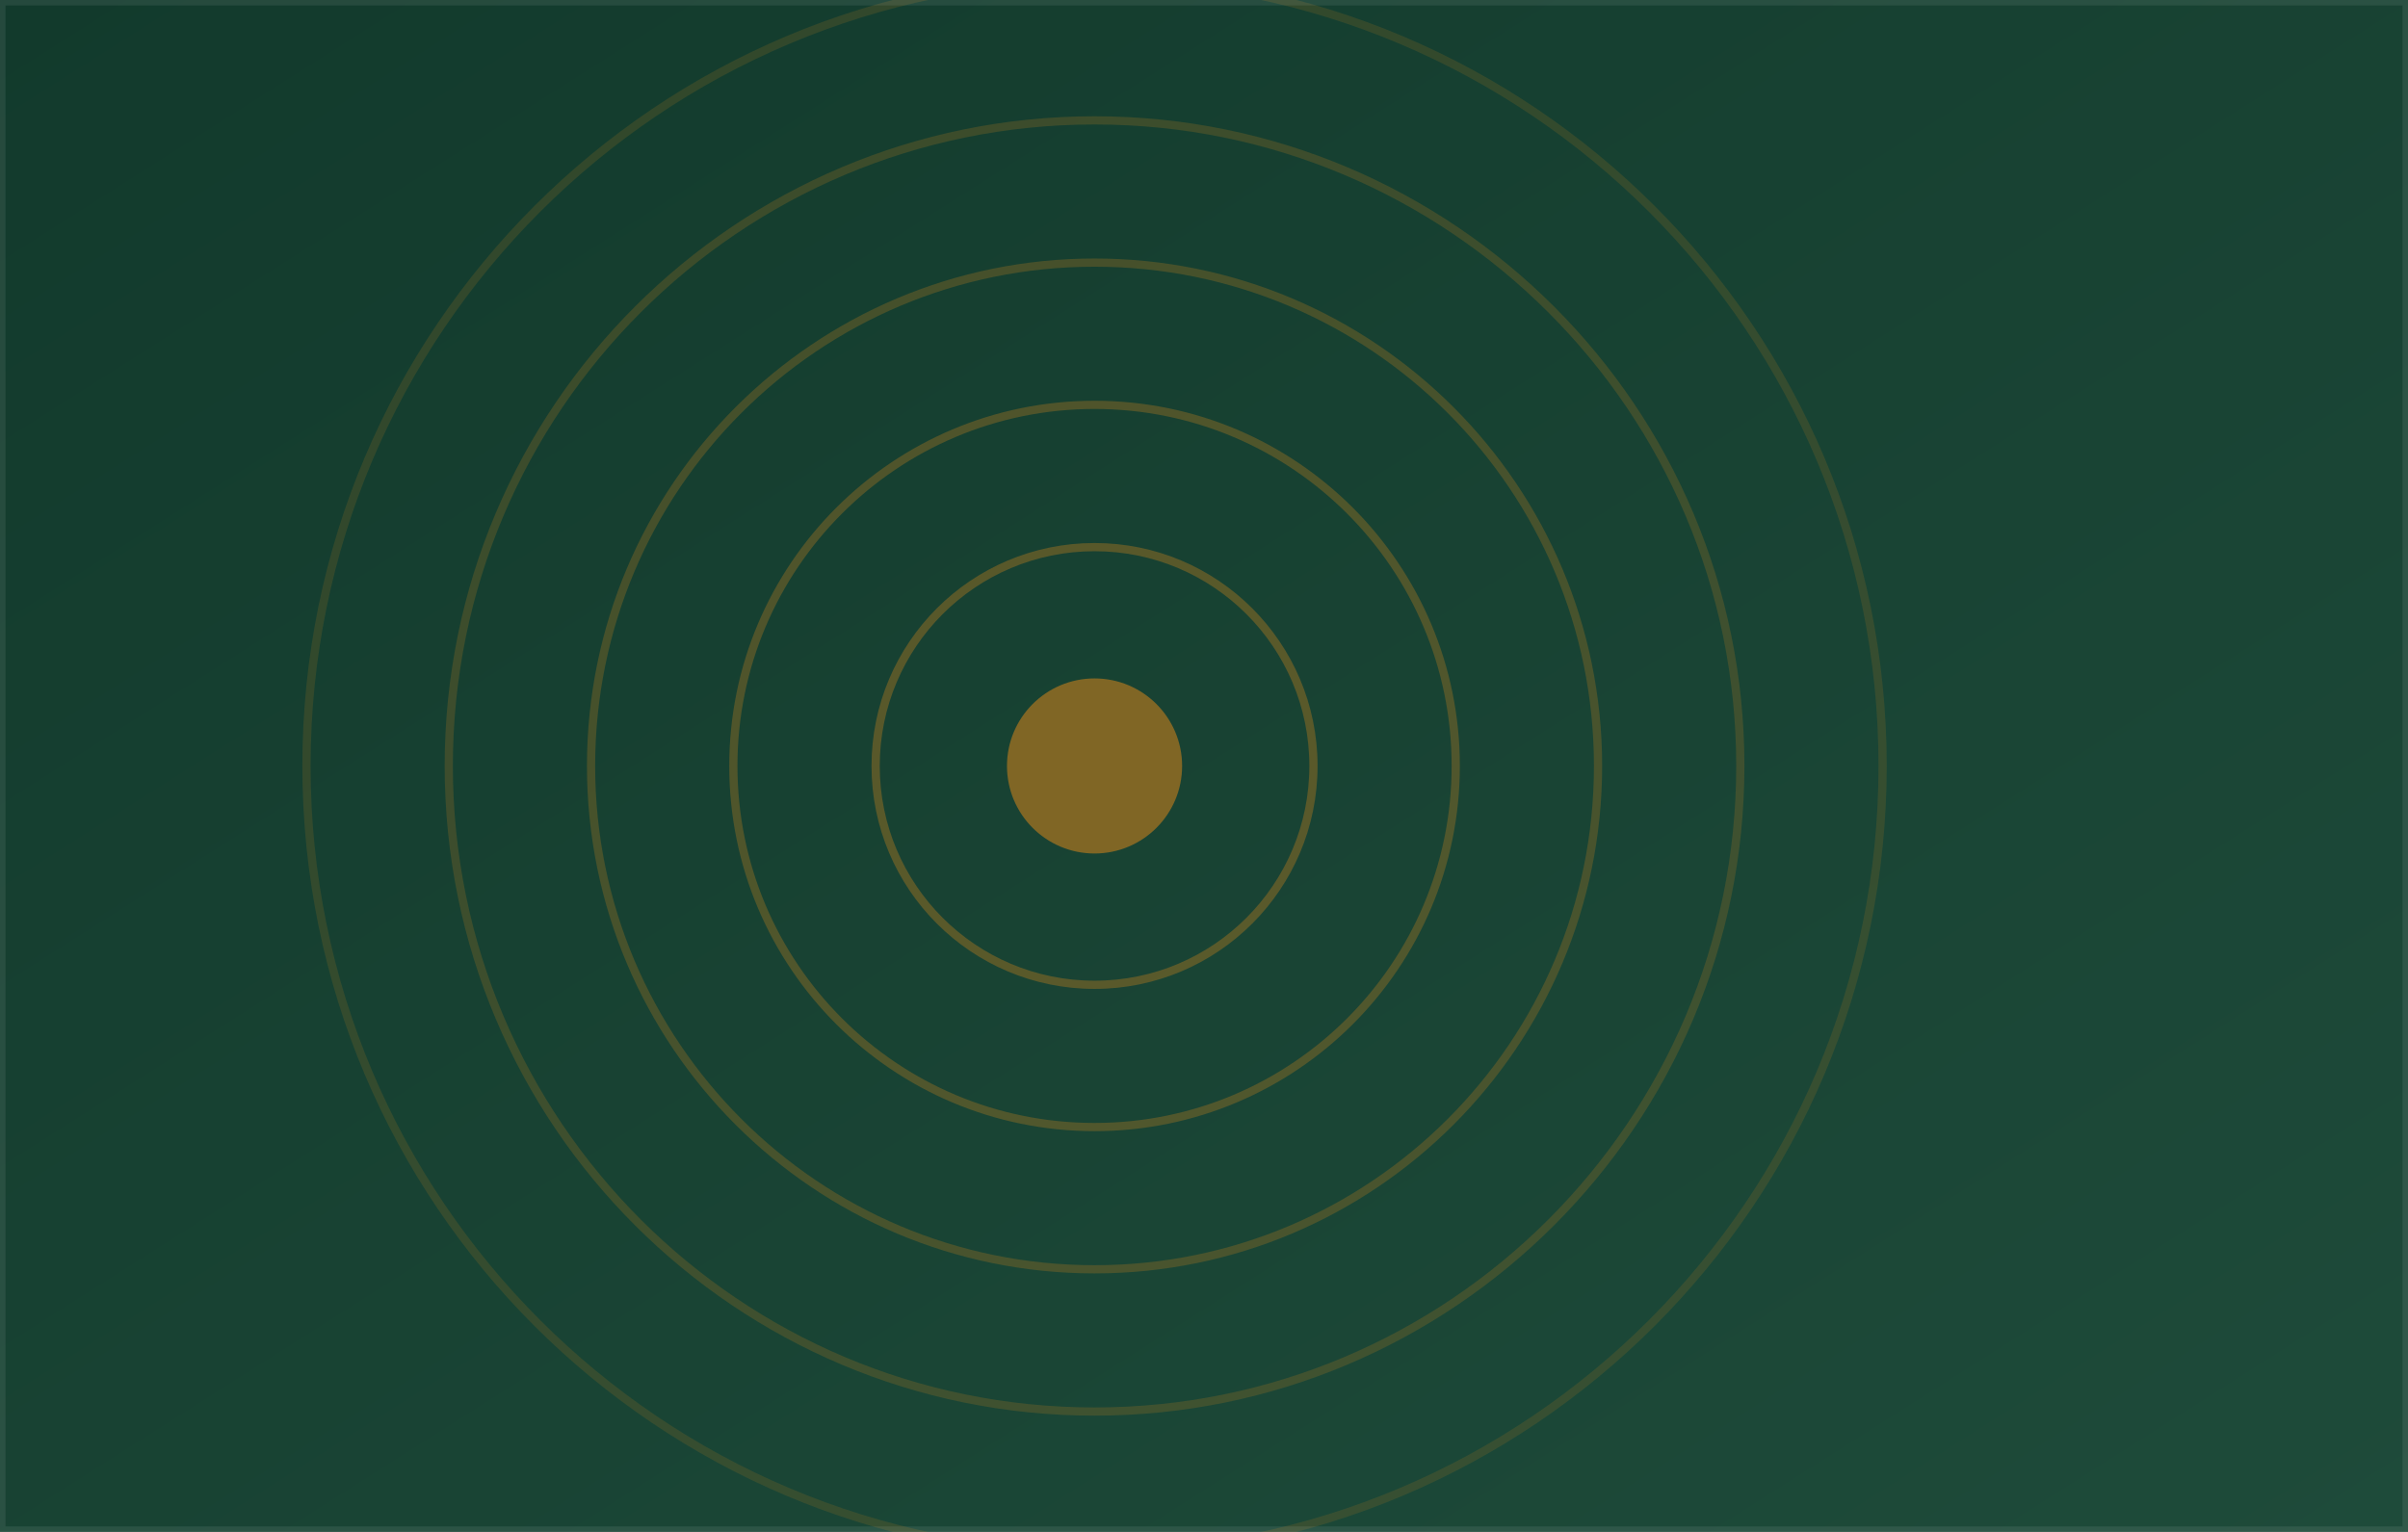
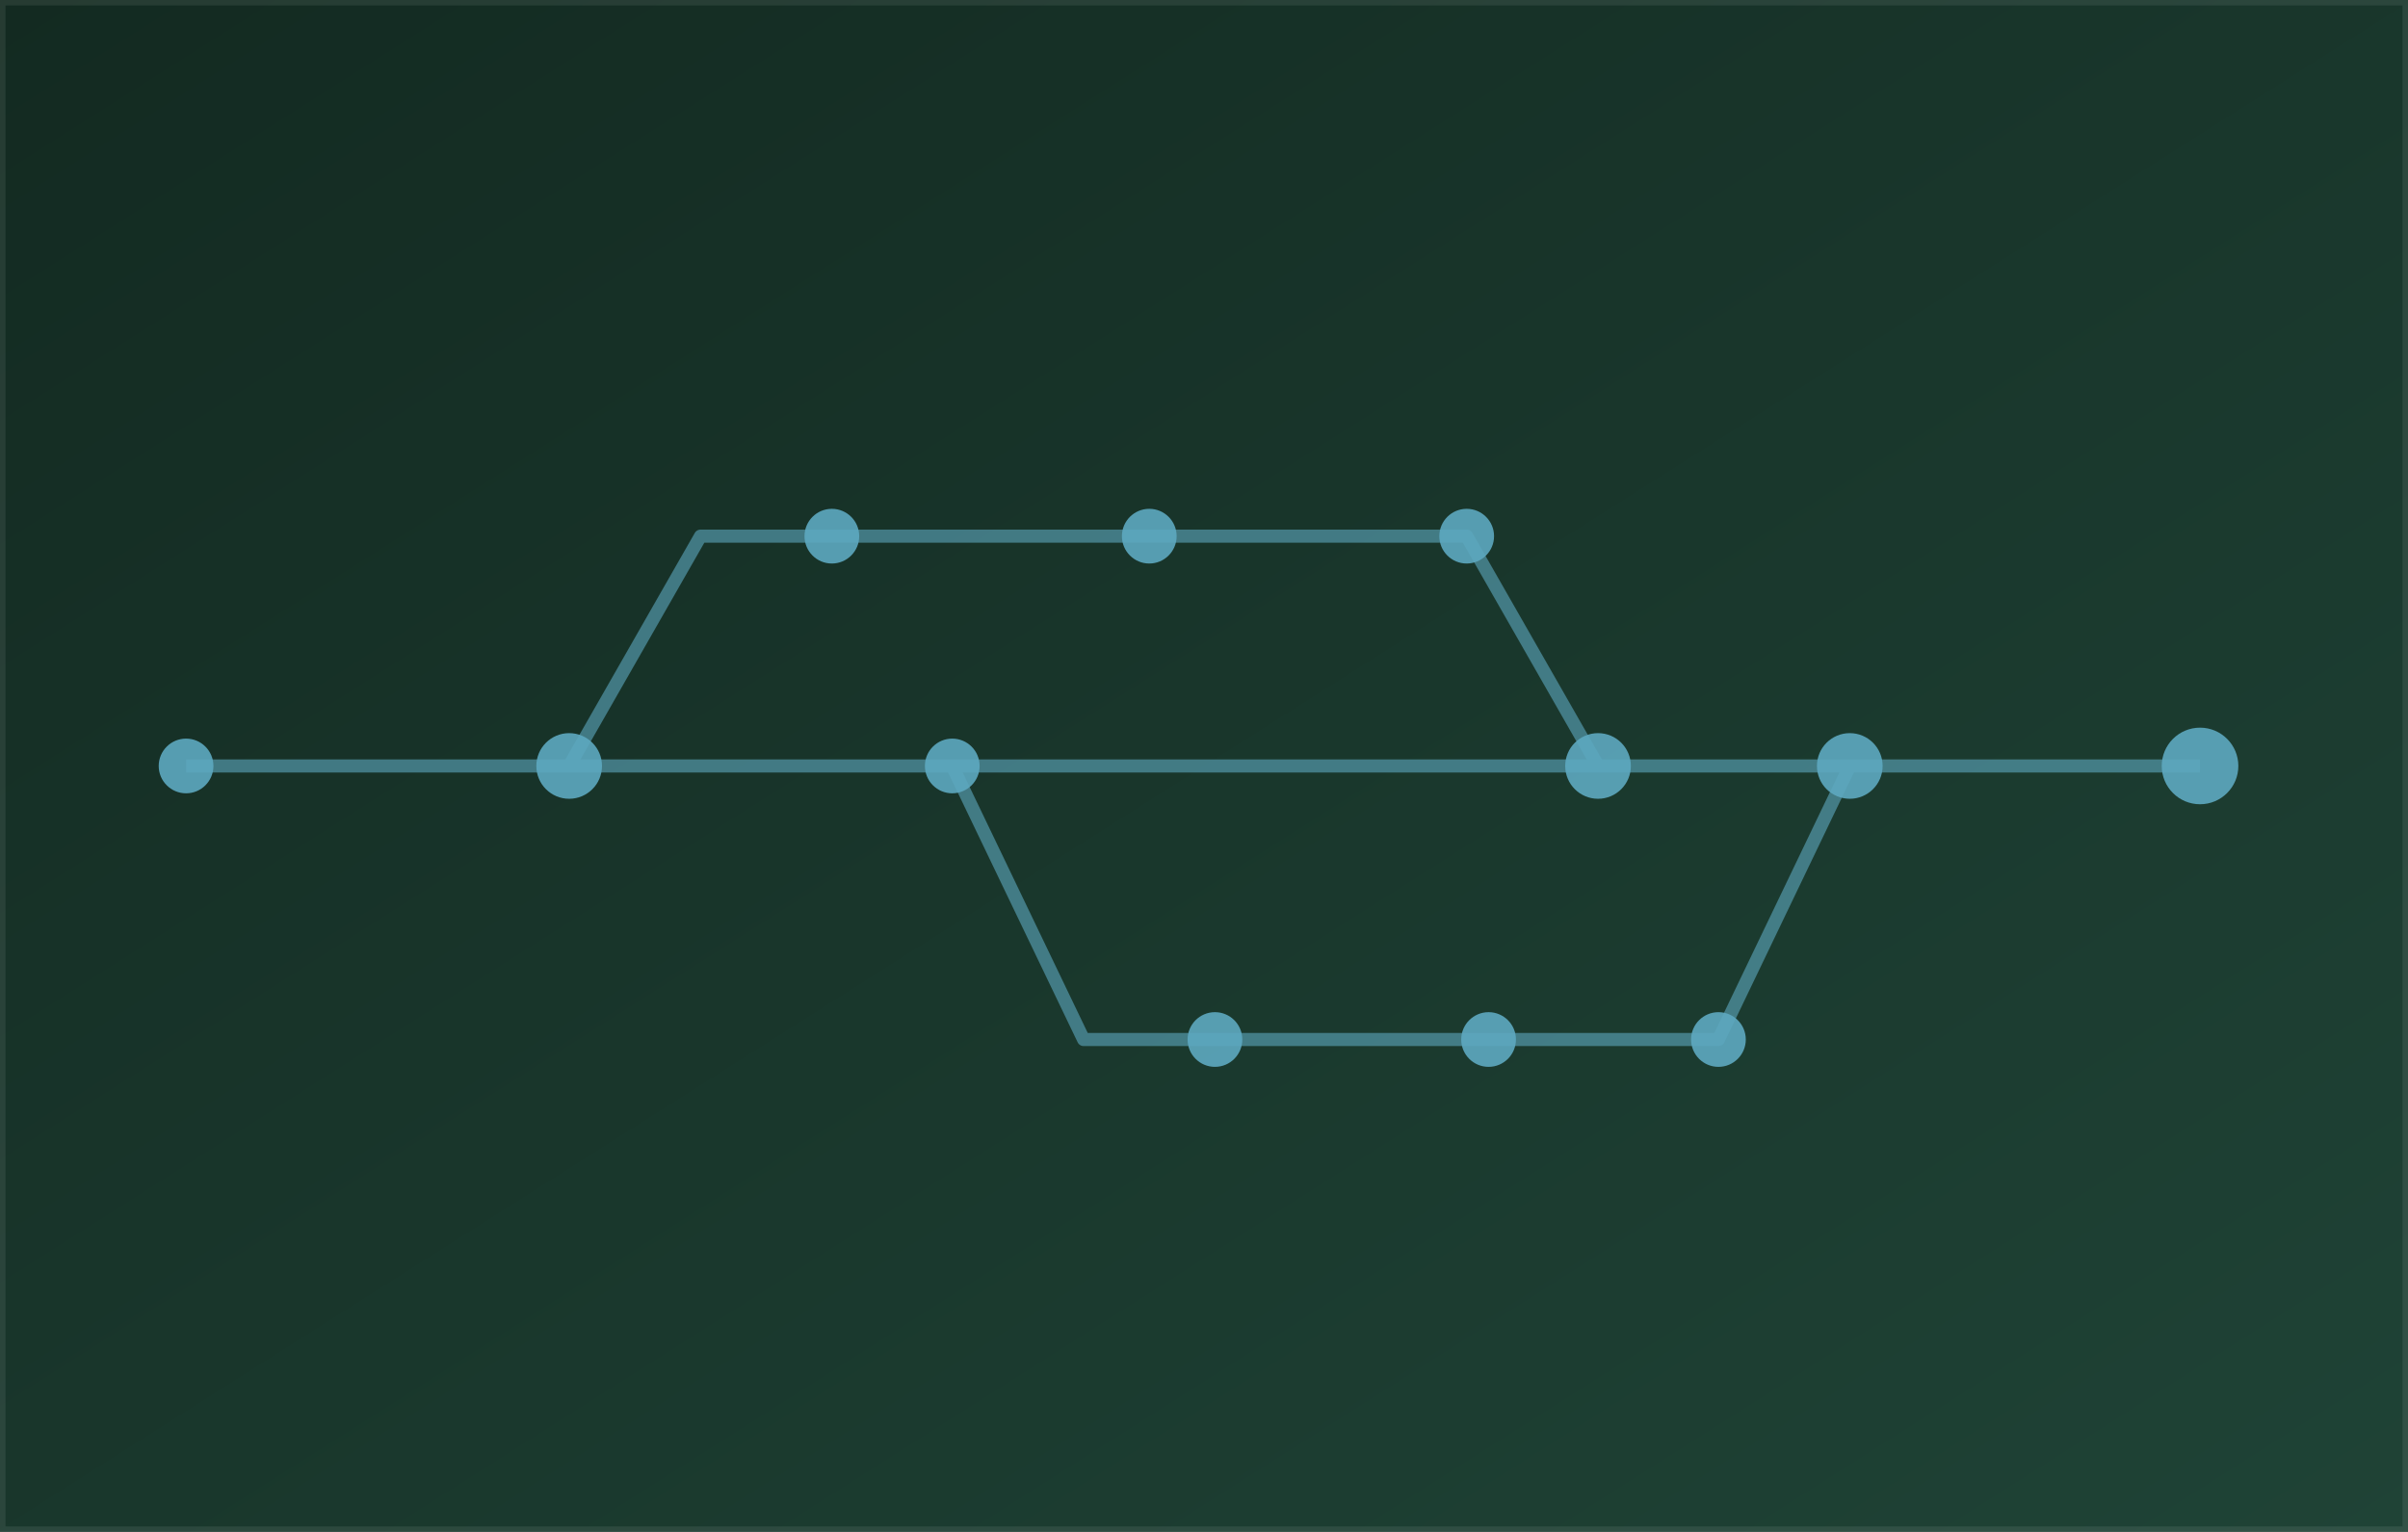
<svg xmlns="http://www.w3.org/2000/svg" viewBox="0 0 440 280" role="img" aria-label="Software Engineering" preserveAspectRatio="xMidYMid slice">
  <defs>
    <linearGradient id="g" x1="0" y1="0" x2="1" y2="1">
-       <stop offset="0%" stop-color="#123A2C" />
-       <stop offset="100%" stop-color="#1E4B3A" />
+       <stop offset="0%" stop-color="#132A21" />
+       <stop offset="100%" stop-color="#1F4336" />
    </linearGradient>
+     <clipPath id="c">
+       <rect width="440" height="280" />
+     </clipPath>
  </defs>
  <rect width="440" height="280" fill="url(#g)" />
-   <g>
-     <circle cx="200" cy="140" r="40" stroke="#9A6F22" stroke-width="1.5" fill="none" opacity="0.5" />
-     <circle cx="200" cy="140" r="66" stroke="#9A6F22" stroke-width="1.5" fill="none" opacity="0.43" />
-     <circle cx="200" cy="140" r="92" stroke="#9A6F22" stroke-width="1.5" fill="none" opacity="0.36" />
-     <circle cx="200" cy="140" r="118" stroke="#9A6F22" stroke-width="1.5" fill="none" opacity="0.29" />
-     <circle cx="200" cy="140" r="144" stroke="#9A6F22" stroke-width="1.5" fill="none" opacity="0.22" />
-     <circle cx="200" cy="140" r="16" fill="#9A6F22" opacity=".8" />
+   <g clip-path="url(#c)">
+     <g stroke="#5DA8C0" fill="none" stroke-width="2.4" opacity=".6" stroke-linejoin="round">
+       <path d="M34 140 H402" />
+       <path d="M104 140 L128 98 H268 L292 140" />
+       <path d="M174 140 L198 190 H314 L338 140" />
+     </g>
+     <g fill="#5DA8C0">
+       <circle cx="34" cy="140" r="5" opacity=".9" />
+       <circle cx="104" cy="140" r="6" opacity=".9" />
+       <circle cx="174" cy="140" r="5" opacity=".9" />
+       <circle cx="292" cy="140" r="6" opacity=".9" />
+       <circle cx="338" cy="140" r="6" opacity=".9" />
+       <circle cx="402" cy="140" r="7" opacity=".9" />
+       <circle cx="152" cy="98" r="5" opacity=".9" />
+       <circle cx="210" cy="98" r="5" opacity=".9" />
+       <circle cx="268" cy="98" r="5" opacity=".9" />
+       <circle cx="222" cy="190" r="5" opacity=".9" />
+       <circle cx="272" cy="190" r="5" opacity=".9" />
+       <circle cx="314" cy="190" r="5" opacity=".9" />
+     </g>
  </g>
-   <rect width="440" height="280" fill="none" stroke="rgba(255,255,255,.08)" stroke-width="2" />
+   <rect width="440" height="280" fill="none" stroke="#FFFFFF" stroke-opacity=".08" stroke-width="2" />
</svg>
